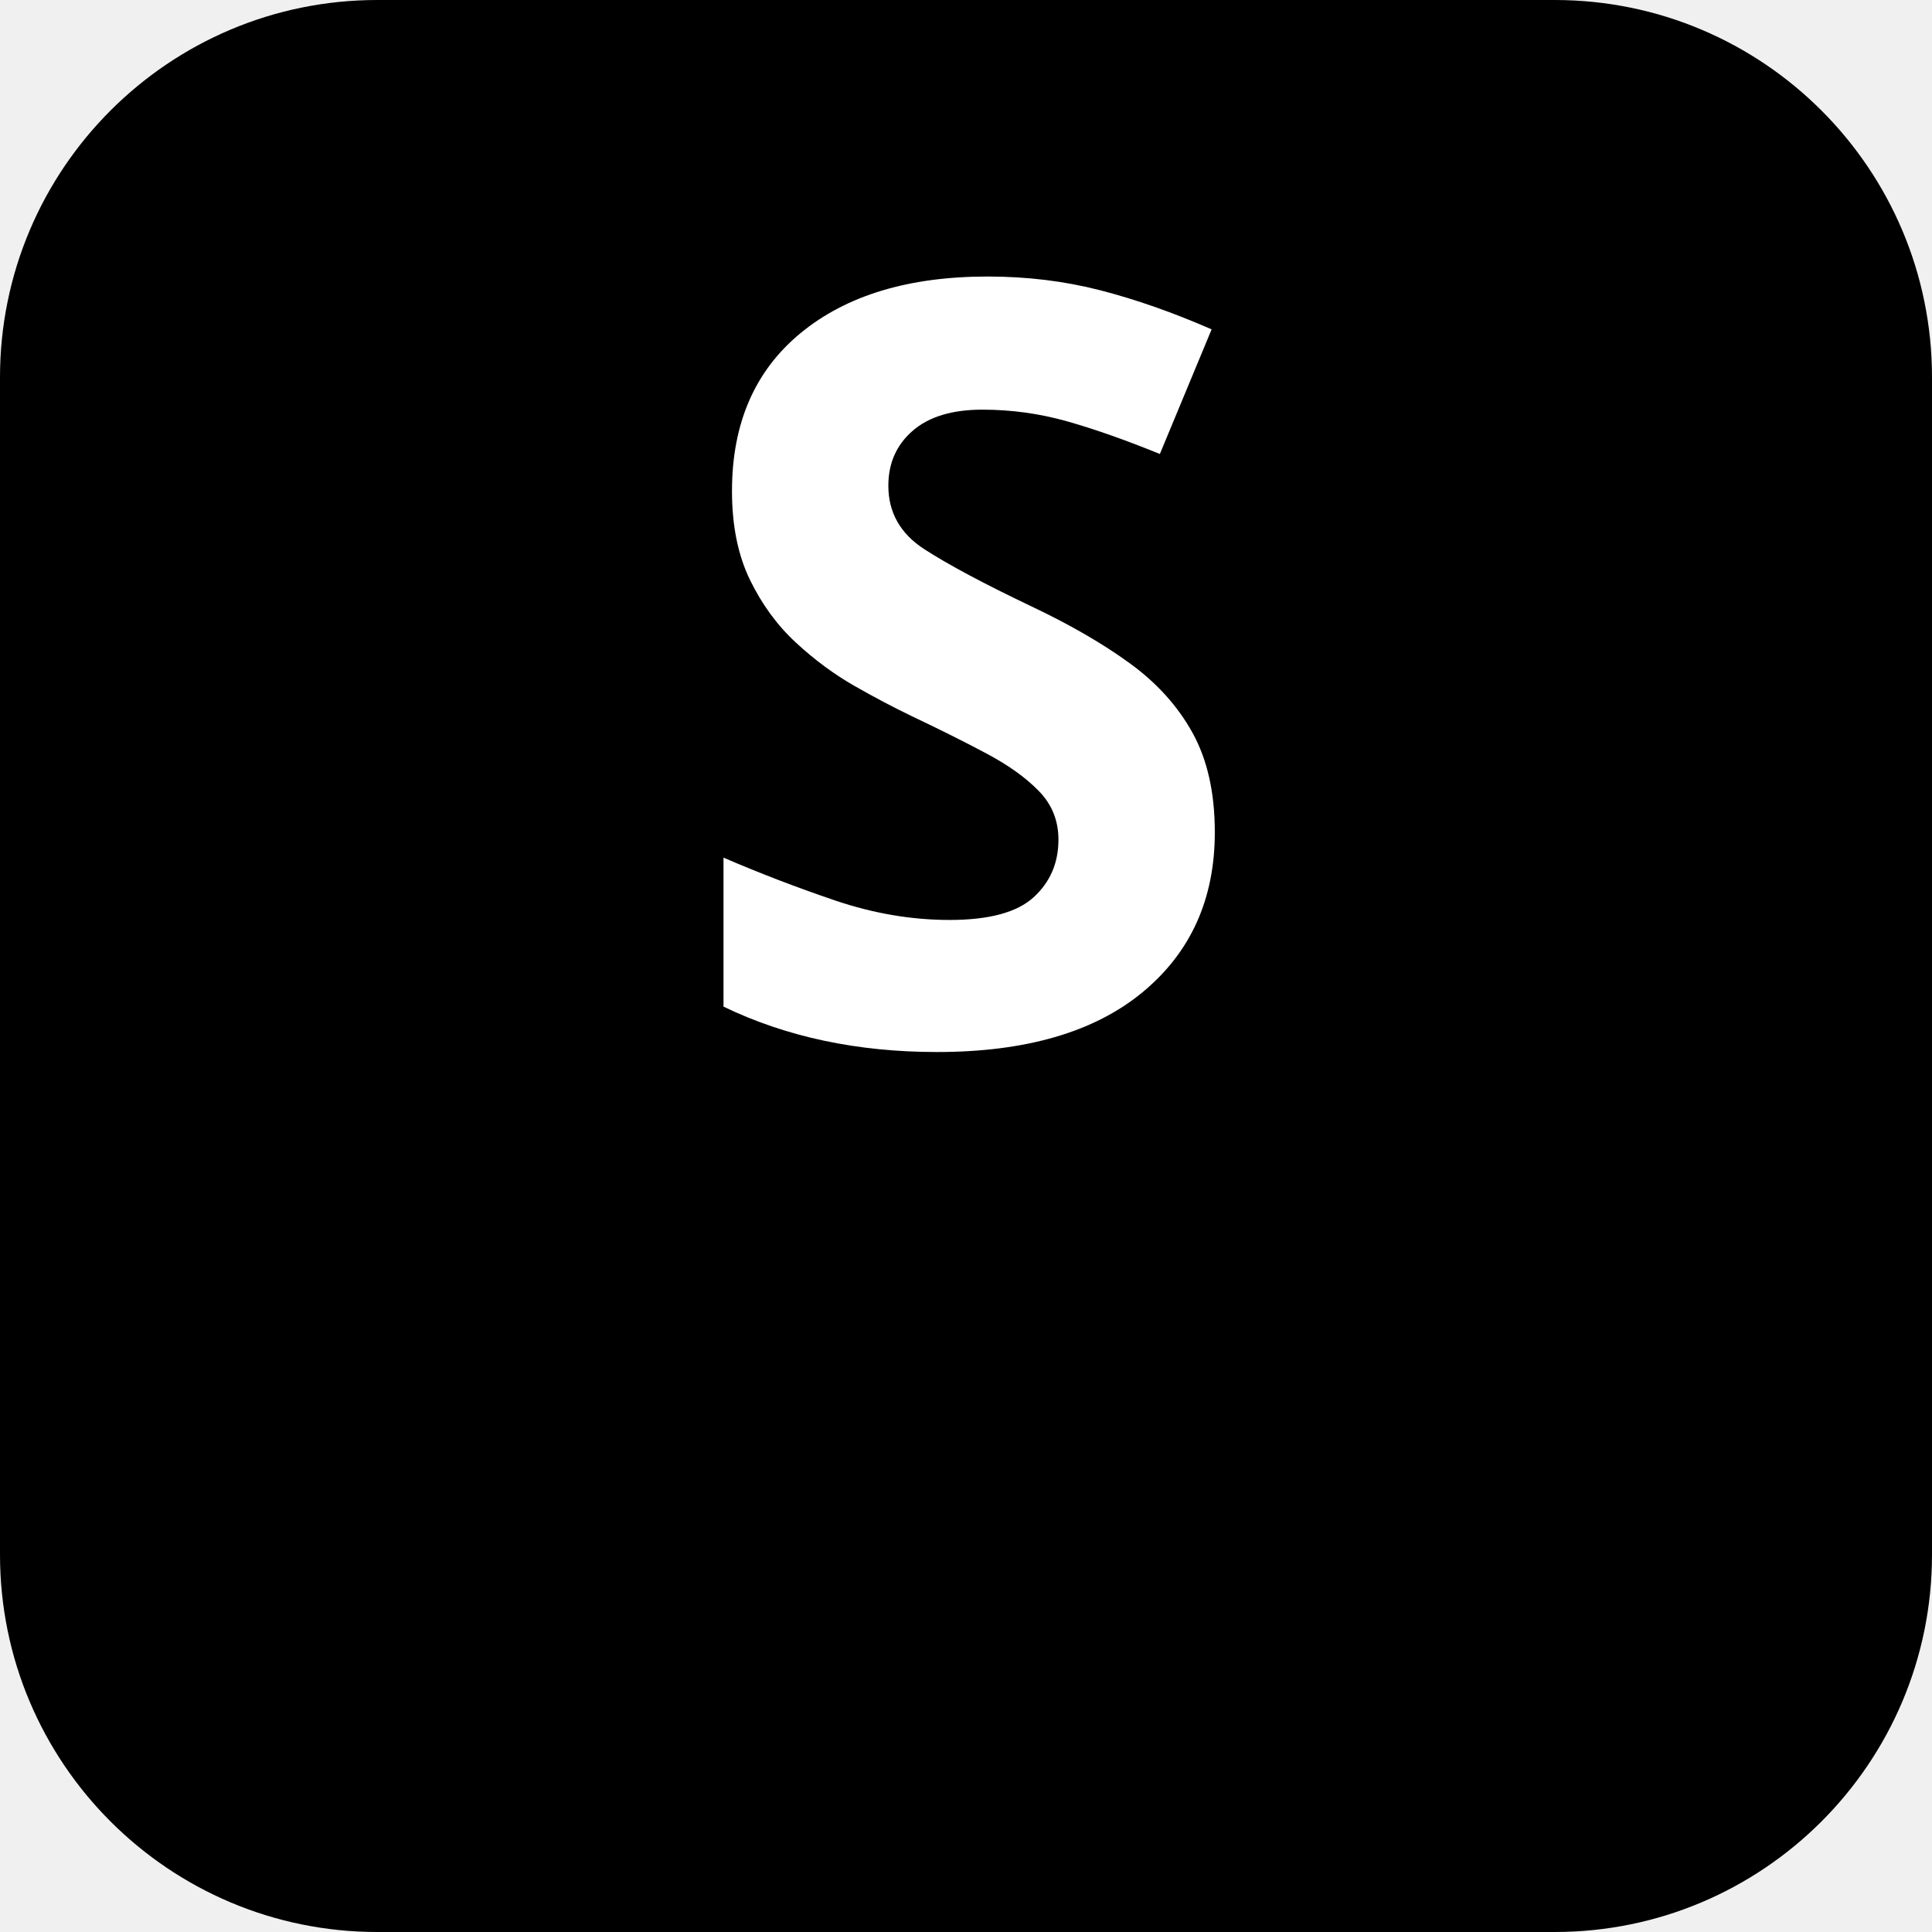
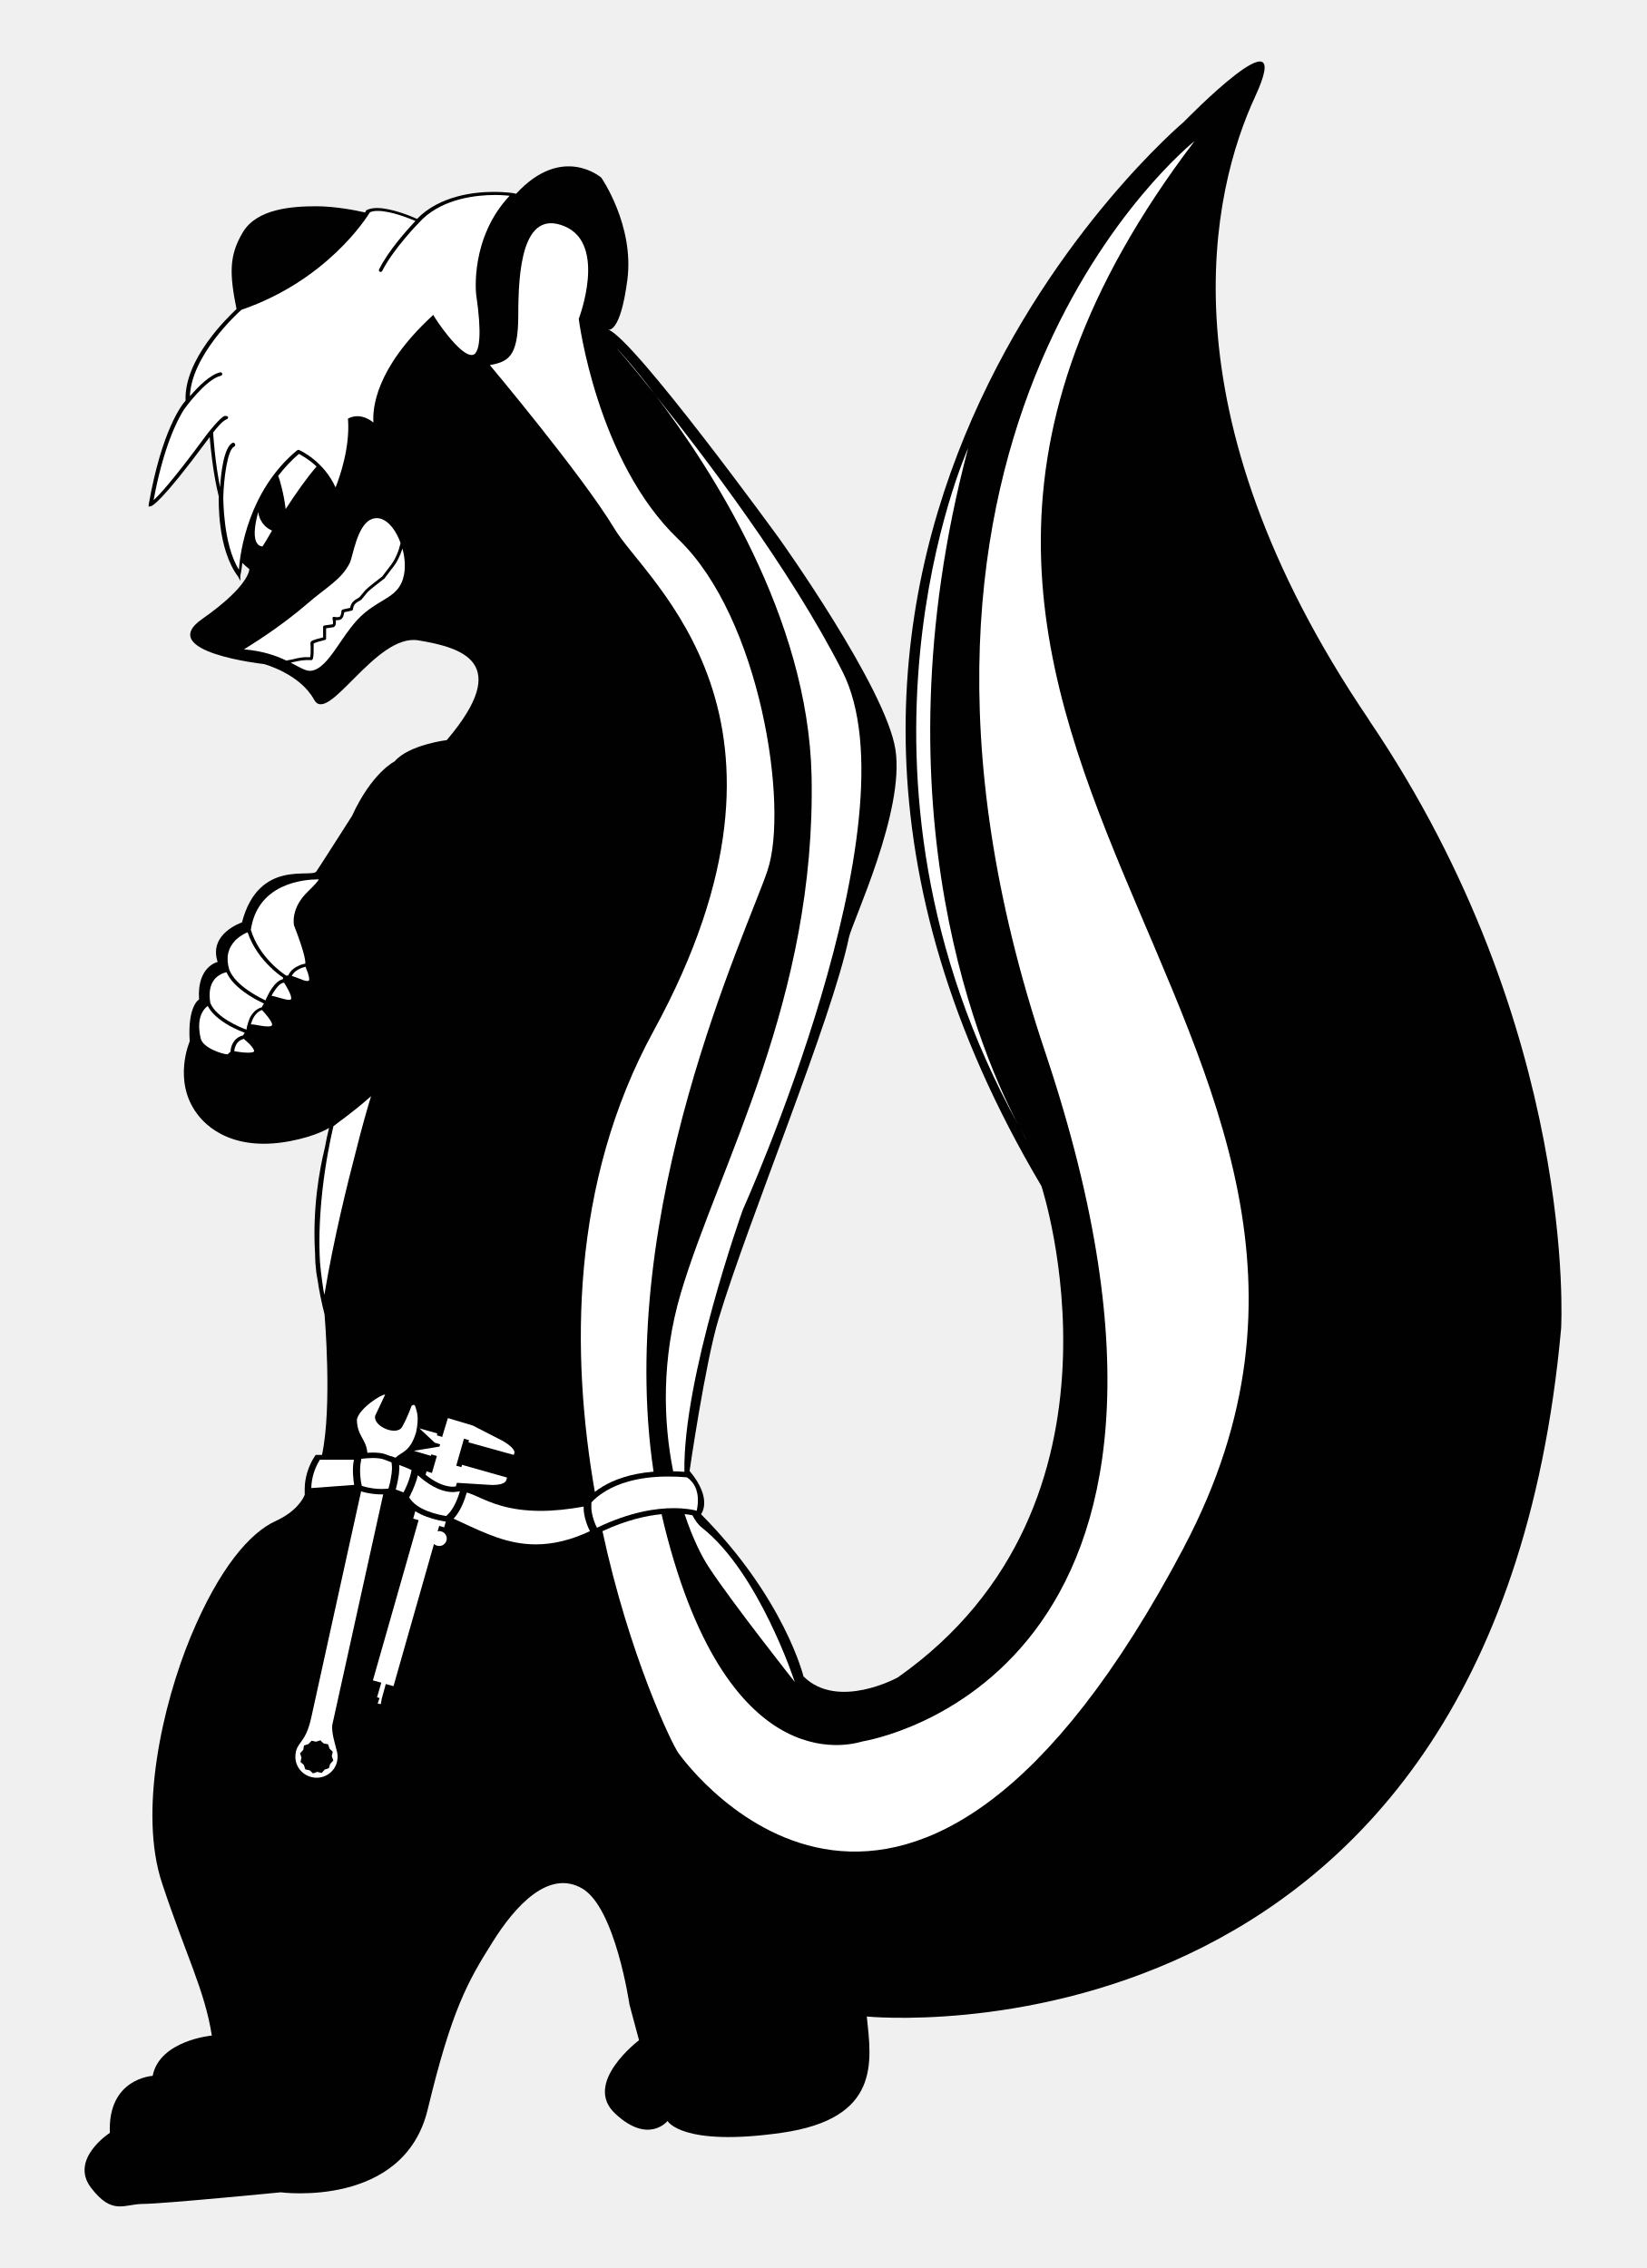
- <svg xmlns="http://www.w3.org/2000/svg" viewBox="0 0 512 512">
-   <rect width="512" height="512" fill="#000000" rx="100" />
-   <text x="256" y="276" font-family="sans-serif" font-size="280" font-weight="bold" fill="#ffffff" text-anchor="middle" alignment-baseline="middle">S</text>
+ <svg xmlns="http://www.w3.org/2000/svg" id="Layer_2" viewBox="0 0 254 350">
+   <defs>
+     <style>.cls-1{fill:none;}.cls-2{clip-path:url(#clippath);}.cls-3{fill:#010101;}.cls-4{fill:#fff;}</style>
+     <clipPath id="clippath">
+       <rect class="cls-1" width="254" height="350" />
+     </clipPath>
+   </defs>
+   <g id="Layer_1-2">
+     <g class="cls-2">
+       <path class="cls-4" d="m79.44,20.69v-.02s-.03.07-.07.09h-.01s.03-.03.08-.07" />
+       <path class="cls-3" d="m211.23,111.12c-32.44-47.81-24.22-81.85-17.61-96.16,6.61-14.25-10.98,3.85-10.98,3.85,0,0-79.63,67.02-21.97,164.22,0,0,16.11,48.91-22.17,75.84,0,0-9.26,5.1-14.54-.17,0,0-2.92-12.04-15.81-25.03,0,0,1.91-2.29-1.76-6.67,0,0,2.42-16.72,4.48-23.48,4.62-15.33,17.46-46.11,20.1-58.84.54-2.48,8.65-19.48,7.18-29-1.47-9.54-17.94-32.59-17.94-32.59,0,0-22.33-30.76-26.36-32.22.04.01,1.86.61,2.94-7.69,1.09-8.41-4.02-15.76-4.02-15.76,0,0-6-5.27-13.14,2.48l-.54-.11s-1.16-.18-2.88-.18c-2.95,0-8.34.55-11.87,4.17-.76-.35-3.9-1.68-6.18-1.68-.64,0-1.15.11-1.55.3l-.07.04-.06.06s-.04.11-.17.29c-1.27-.31-4.61-.96-7.5-.96-3.66,0-9.16.35-11.34,4.01-2.18,3.62-2.05,6.52-.98,11.85-1.45,1.37-8.12,7.8-7.86,14.14-.58.64-3.66,4.53-5.68,15.98l-.03.37.35-.06c.24-.04,1.68-.69,8.62-10.06.01-.04.07-.07.07-.1.04,0,.06-.04.07-.08.12-.15.22-.28.32-.44.14,1.68.54,5.75,1.4,9.16,0,.68-.24,8.11,2.99,12.39l.34.67v-.83s.18-.75.31-1.97c.32.35.72.66,1.08.98,0,0,.07,2.55-7.28,7.68-7.32,5.12,9.54,6.96,9.54,6.96,0,0,5.52,1.47,7.72,5.48,2.16,4.05,9.49-10.24,16.09-9.14,6.58,1.1,14.67,3.29,4.39,15.39,0,0-5.86.72-8.05,3.29,0,0-3.48,1.69-6.58,8.43,0,0-4.75,7.46-5.49,8.55-.73,1.1-8.91-2.01-11.48,7.87,0,0-5.21,1.71-3.75,6.1,0,0-3.22.67-2.87,5.79,0,0-1.8.96-1.44,6.46,0,0-2.64,6.06,1.09,11.12.64.85,4.44,6.17,14.4,4.28,4.09-.78,6.01-2.04,6.01-2.04-.25,1-.47,2.02-.65,3.04-.86,3.49-1.93,9.48-1.51,16.36,0,.47.03.98.05,1.44.07,1.03.17,1.79.32,2.5.26,1.8.62,3.6,1.09,5.43,0,0,1.22,14.17-.39,21.69h-.98l-.25.39c-1.34,2.12-1.44,4.22-1.44,4.81v.9h.03c-.3.75-1.33,2.63-4.46,4.08-4.02,1.81-8.77,7.3-13.18,17.92-4.37,10.6-8.07,27.09-4.37,38.08,3.63,10.98,6.57,16.47,7.65,23.43,0,0-8.04.72-9.13,6.22,0,0-6.96.36-6.6,8.79,0,0-6.24,4.03-2.94,8.43,3.33,4.39,5.14,2.54,8.08,2.54s21.22-1.79,21.22-1.79c0,0,19.03,2.54,22.69-12.84,3.69-15.37,6.22-19.77,9.9-25.63,3.64-5.88,8.8-11.37,13.9-8.43,5.14,2.94,7.32,17.95,7.32,17.95l1.47,5.48s-8.79,6.62-3.65,11.35c5.12,4.78,8.05,1.11,8.05,1.11,0,0,2.19,4.02,17.57,1.83,15.36-2.18,13.9-10.98,13.17-17.95,0,0,96.64,9.73,107.12-106.18,0,0,2.74-46.12-29.65-93.9" />
+       <path class="cls-4" d="m36.36,145.05c.69-.64,1.47-1.04,1.84-1.18.8,2.39,2.27,4.16,3.4,5.27.9.9,1.7,1.48,2.09,1.73-.04.08-.04.17-.04.24-.57.11-1.14.6-1.72,1.43-.46.68-.72,1.32-.8,1.45h-.01c-.04.14-.1.25-.15.39-.72-.33-4.63-2.2-5.6-4.75-.55-1.83-.22-3.33,1-4.58" />
+       <path class="cls-4" d="m33.02,151.21c.64-.8,1.53-1.1,1.93-1.18.5,1.19,1.65,2.38,3.37,3.51,1.04.69,2.05,1.15,2.4,1.33-.17.25-.3.47-.33.58-.8.2-1.41.78-1.86,1.66-.19.47-.32.9-.37,1.15-.06.08-.07.19-.07.24,0,.12-.03.25-.08.39-.98-.35-4.63-1.86-5.56-4.1-.25-1.53-.07-2.72.58-3.58" />
+       <path class="cls-4" d="m35.13,162.71c-.73,0-3.79-.96-4.16-2.43-.4-1.71-.31-3.15.3-4.17.26-.43.57-.73.78-.86.58,1.08,1.69,2.11,3.37,3.06,1,.54,1.87.9,2.34,1.07-.1.14-.19.26-.25.4-1.5.37-1.93,1.73-1.94,2.52-.15.11-.29.25-.44.4" />
+       <path class="cls-4" d="m39.19,162.26c-.01.07-.26.19-.96.19-.8,0-1.79-.18-1.97-.21-.03-.01-.07-.03-.12-.03.03-.19.05-.44.18-.74.22-.59.65-.98,1.29-1.15.15.12.54.46.89.8.68.72.74,1.05.69,1.12" />
+       <path class="cls-4" d="m41.96,158.22c-.03.07-.15.18-.64.18-.46,0-1.02-.1-1.51-.18-.46-.11-.83-.14-1.11-.14.18-.64.64-1.87,1.72-2.21.17.2.55.58.9,1.04.64.83.72,1.19.64,1.3" />
+       <path class="cls-4" d="m44.89,154.22c-.06.04-.15.08-.32.08-.37,0-.93-.19-1.47-.32-.43-.14-.86-.26-1.21-.3.12-.25.29-.54.51-.85.61-.91,1.1-1.18,1.43-1.18.14.21.41.66.65,1.12.62,1.19.42,1.41.4,1.44" />
+       <path class="cls-4" d="m47.66,151.31c-.05.04-.1.08-.26.08-.3,0-.8-.18-1.23-.37-.39-.14-.79-.32-1.15-.4.4-.93,1.61-1.3,2.11-1.43.07.21.24.58.36.93.28.84.21,1.15.18,1.19" />
+       <path class="cls-4" d="m47.51,137.58c-2.69,2.56-2.18,5.1-2.15,5.21.01,0,.01.03.01.04,1.79,4.59,1.76,5.66,1.73,5.88-.22.03-.64.12-1.07.35-.79.36-1.3.85-1.55,1.47h-.08c-.08,0-.17.01-.24.03-.51-.33-4.16-2.8-5.46-7.07.46-3.11,2.09-5.32,4.8-6.61,2.2-1.03,4.53-1.17,5.43-1.17h.26c-.12.24-.53.76-1.69,1.87" />
+       <path class="cls-4" d="m157.18,173.73c-30.26-54.74-7.82-104.56-7.82-104.56-14.85,56.14,2.66,94.91,7.82,104.56.42.79.87,1.57,1.31,2.37,0,0-.5-.82-1.31-2.37" />
+       <path class="cls-4" d="m108.33,235.78c8.8,6.96,14.29,23.79,14.29,23.79,0,0-9.54-12.07-13.17-17.58-1.15-1.7-2.59-4.59-3.83-8.33.53.05.93.12,1.21.18.42.81.88,1.46,1.5,1.94" />
+       <path class="cls-4" d="m55.82,229.3l-.07-.33c-.07-.33-.37-2.04-.05-3.56l.06-.29c.51-.05,1.15-.12,1.76-.12.79,0,1.37.1,1.72.23.34.13.73.28,1.16.44l.05.4c.04.36.06.98-.14,1.98v.02s0,.02,0,.02c-.08.56-.22,1.07-.31,1.38l-.02.06-.05.19c-.26.03-.62.06-1.03.06-.76,0-1.88-.09-3.08-.48" />
+       <path class="cls-4" d="m61.06,229.85c.54-2.07.59-3.17.53-3.77.72.27,1.47.55,1.91.79l-.09.4c-.29,1.34-.92,2.61-1.16,3.04l-1.2-.45Z" />
+       <path class="cls-4" d="m63.12,231.1l.16-.32c.56-1.12.96-2.17,1.19-3.12,1.27,1.16,3.29,2.6,5.42,2.6.26,0,.51-.05.78-.08.1,0,.21-.03.29-.05-.6,2-1.31,3.02-1.81,3.52l-.3.3c-1.23-.18-4.57-.89-5.72-2.87" />
+       <path class="cls-4" d="m72.01,230.4l.02-.07c.5.13,1.04.38,1.67.65,2.05.93,4.84,2.18,9.74,2.18,2,0,4.23-.23,6.6-.66-.05,1.67.78,3.41.97,3.79-2.91,1.37-5.65,2.04-8.35,2.04-4.25,0-7.75-1.68-11.48-3.41-.39-.18-.8-.38-1.2-.56,1.1-1.16,1.73-2.96,2.01-3.97" />
+       <path class="cls-4" d="m92.1,235.77l-.02-.04c-.12-.22-.29-.61-.44-1.05-.29-.87-.43-1.62-.41-2.21l.02-.62c.38-.42,1.08-1.09,2.22-1.76,1.69-1.03,4.77-2.23,9.55-2.23.96,0,1.94.03,2.94.12.15.09.66.43,1.09,1.11.64,1.04.79,2.43.44,4.05-.51-.15-1.75-.4-3.59-.4-2.55,0-6.64.53-11.81,3.03" />
+       <path class="cls-4" d="m100.96,60.79c7.69,9.58,21,27.07,29,42.81,11.71,23.05-15.37,83.12-15.37,83.12,0,0-9.25,25.87-9,40.41-.54-.04-1.11-.07-1.73-.08-1.53-7.62-1.85-17.24,1.18-27.51,5.88-19.77,20.9-45.43,20.17-79.82-.53-24.51-15.59-47.64-24.24-58.93-3.55-4.46-5.92-7.18-5.92-7.18,0,0,2.47,2.62,5.92,7.18" />
+       <path class="cls-4" d="m79.96,48.67c0-6.61.54-16.5,7.14-13.75,6.62,2.77,2.19,14.29,2.19,14.29,0,0,2.74,21.97,15.4,34.04,12.63,12.12,17.05,41.21,13.72,51.09-3.08,9.26-23.61,52.3-17.58,92.77-3.79.3-6.29,1.36-7.79,2.26-.5.29-.92.59-1.27.86-3.7-21.22-3.8-47.61,9.09-71.18,26.37-48.33-1.13-69.2-6.06-77.46-4.95-8.23-19.22-25.24-19.22-25.24,2.73-.55,4.38-1.12,4.38-7.69" />
+       <path class="cls-4" d="m44.22,101.96c-1.54-.74-3.6-1.5-6.57-1.75,2.92-1.81,6.43-4.2,9.62-6.93,3.1-2.7,5.39-3.79,6.7-6.42.46-.91,1.09-5.65,3.2-6.67,1.88-.93,3.74,1.07,4.63,3.62-.23,1.02-.75,2.54-1.72,3.69l-1.11,1.46c-.24.19-2.12,1.61-2.61,2.12-.5.6-.91,1.09-.91,1.09-.07.06-.18.12-.29.18-.42.24-.99.56-1.15,1.46-.31.08-.94.18-1.16.26-.1.06-.17.11-.17.24-.02.32-.12.8-.32.89-.39.11-.76,0-.76,0-.07-.04-.17,0-.25.04-.04.07-.08.15-.04.24.08.39.08.82.04.86l-1.29.18c-.12.03-.21.11-.21.22v1.62c-1.83.44-1.86.62-1.91.73-.06.12-.06.25-.01.72,0,.46.01,1.18-.07,1.61-1.15-.06-1.68.08-2.8.35-.22.03-.44.1-.75.14-.06.03-.07.04-.08.06" />
+       <path class="cls-4" d="m39.85,78.99s0,.11.01.15c0,0,.19,1.91,2.11,2.74-.71,1.22-1.25,2.15-1.47,2.45-.32-.02-.61-.15-.79-.43-.61-.75-.53-2.52.14-4.92" />
+       <path class="cls-4" d="m42.92,73.43c.97-1.25,2.02-2.38,3.19-3.38.43.22,1.55.83,2.73,1.94-1.57,1.82-3.28,4.28-4.77,6.57-.25-2.26-.96-4.74-1.15-5.13" />
+       <path class="cls-4" d="m62.2,89.26c-.86,2.8-3.1,3.01-5.86,5.25-3.52,2.84-5.48,8.73-8.4,9.01-.78.07-1.66-.53-3.08-1.25.11-.03.21-.06.29-.08,1.18-.25,1.66-.37,2.87-.32.12,0,.18-.05.22-.14.17-.42.15-1.29.15-1.94v-.48c.22-.14,1.04-.39,1.73-.55.11-.01.19-.11.19-.21v-1.59l1.15-.17c.39-.18.39-.69.35-1.08.19.01.44,0,.68-.08.47-.17.58-.82.62-1.15.32-.07.9-.17,1.12-.24.11,0,.18-.08.22-.18.08-.83.54-1.07.93-1.29.14-.08.26-.12.4-.26,0,0,.44-.53.9-1.1.5-.53,2.55-2.06,2.56-2.08.05-.01.07-.01.07-.05l1.1-1.46c.86-1,1.36-2.18,1.68-3.16.43,1.55.51,3.24.1,4.6" />
+       <path class="cls-4" d="m73.37,54.5c-1.35,1.55-5.19-3.74-6.35-5.6l-.18-.31-.25.24c-8.72,8.11-9.12,14.26-8.98,16.37-.98-.78-1.84-.97-2.47-.97-.79,0-1.3.29-1.32.31l-.15.08.03.19c.29,4.31-1.29,8.83-1.93,10.41-1.8-4.01-5.42-5.7-5.56-5.74l-.17-.07-.24.11c-7.42,6.18-8.76,15.6-8.94,18.39-2.45-3.87-2.41-11.07-2.41-11.24.08-2.69.6-7.21,1.68-7.76.14-.06.21-.29.12-.42-.06-.14-.24-.22-.38-.15-1.33.69-1.79,4.67-1.91,6.85-.75-3.64-1.03-7.62-1.08-8.44.61-.79,1.41-1.76,2.12-2.07.14-.03.22-.19.18-.35-.07-.12-.44-.19-.57-.12-.65.22-2.65,2.73-2.84,3.02-5.14,6.99-7.26,9.23-8.07,9.94,1.5-8.08,3.56-12.2,4.7-14,0,0,3.34-4.66,5.67-5.18.15-.01.23-.17.22-.32-.03-.15-.21-.24-.33-.21-1.57.36-3.44,2.26-4.66,3.69.22-6.29,7.33-12.81,7.95-13.34,13.16-4.53,19.24-14.11,19.82-15.04.32-.17.73-.22,1.23-.22,2.01,0,4.85,1.15,5.79,1.55-1.4,1.5-4.21,4.64-5.61,7.49-.08.11-.01.28.12.35.03.01.08.03.11.03.1,0,.2-.07.24-.12,1.69-3.38,5.53-7.36,6.26-8.07,3.34-3.17,8.35-3.69,11.13-3.69.99,0,1.79.07,2.28.12-6.15,6.56-5.17,15.1-5.16,15.22.93,6.29.44,8.41-.11,9.06" />
+       <path class="cls-4" d="m67.47,221.22l-.07.28.83.25.07-.29.8-2.62,3.84,1.15,4.64,2.38s1.98,1.09,1.78,1.9c-.06.12-.07.19-.11.25l-6.98-1.94.1-.33-.79-.23-1.19,4.17.8.22.08-.36,6.96,1.97c-.04.07-.05.2-.11.37-.28.92-2.47.76-2.47.76l-5.17-.32-.15.56s-.04,0-.05,0c-.15.02-.28.04-.39.04-1.58,0-3.13-.96-4.23-1.84l.15-.53.83.25.76-2.62-.85-.25-.07.23-2.63-.78,3.95-.65.11-.35-.84-.26-2.36-2.2,2.76.78Z" />
+       <path class="cls-4" d="m59.42,215.22l-1.54,3.26c-.37,1.66,3.37,3.2,4.17,1.7.86-1.51,1.43-3.2,1.43-3.2,0,0,.44-.47.61.12.14.58.65,1.4.1,3.95-.92,3.02-2.16,2.95-3.18,3.91l-.72-.27v.04c-.13-.05-.26-.1-.39-.15l-.36-.13c-.46-.19-1.17-.29-2.01-.29-.29,0-.57.01-.85.03-.18-2.14-1.58-2.56-1.62-5.13.39-1.77,3.84-3.94,4.35-3.84" />
+       <path class="cls-4" d="m50.04,199.82c-.11-.37-.56-3.44-.67-5.03-.37-6.02.39-13.77,2.07-20.99.6-.51,2.98-2.11,5.81-4.64-.55,1.78-1.39,4.7-2.33,8.46-1.36,5.23-3.4,13.38-4.88,22.21" />
+       <path class="cls-4" d="m49.34,225.27h5.26c-.31,1.52-.07,3.16.04,3.88l-6.61.49c0-.69.15-2.52,1.32-4.37" />
+       <path class="cls-4" d="m52.01,271.78v.04c-.39,1.73-2.12,2.84-3.87,2.44-1.76-.38-2.87-2.08-2.5-3.82h0v-.07s.04-.1.04-.12c0-.05.01-.11.04-.15,0-.06.01-.08.04-.14.03-.07.04-.1.07-.18.03-.03.04-.06.04-.07.04-.07.05-.12.11-.22.02,0,.02-.01.03-.04.51-.89,1.36-1.44,2-4.34.56-2.61,5.75-26.07,7.7-34.96,1.26.38,2.4.47,3.18.47.08,0,.16,0,.23,0l-7.87,35.64c-.07,1.41.42,2.68.67,3.8.17.55.24,1.15.08,1.73" />
+       <path class="cls-4" d="m68.88,237.75c-.18.6-.82.97-1.42.78-.21-.04-.37-.14-.5-.28l-6.25,21.96-1.19-.33-.62,2.25-.15.85-.48-.08.29-.86-.39-.11.66-2.26-1.3-.35,7.05-24.73-.83-.24.32-1.14c.51.33,1.11.62,1.79.87,1.22.45,2.38.65,2.92.73l-.25.89-.77-.22-.25.85c.18-.07.4-.07.58,0,.61.18.97.8.79,1.43" />
+       <path class="cls-4" d="m182.69,238.72c-42.31,80.18-76.43,34-78,31.85-1.02-1.39-7.63-15.13-11.74-34.28,3.7-1.72,6.8-2.4,9.12-2.62.14.6.27,1.17.41,1.75,10.09,40.67,29.98,33.42,30.63,33.31.65-.14,60.54-9.69,28.14-106.37-32.43-96.66,23.05-140.59,23.05-140.59-69.72,91.72,40.67,136.73-1.62,216.95" />
+       <polygon class="cls-3" points="50.94 272.22 50.74 272.87 50.1 273.08 49.63 273.6 48.94 273.44 48.29 273.67 47.78 273.2 47.1 273.05 46.88 272.37 46.36 271.9 46.51 271.23 46.29 270.57 46.79 270.03 46.9 269.36 47.58 269.15 48.07 268.63 48.76 268.78 49.41 268.56 49.91 269.04 50.62 269.18 50.84 269.85 51.34 270.33 51.19 271.01 51.42 271.68 50.94 272.22" />
+     </g>
+   </g>
</svg>
